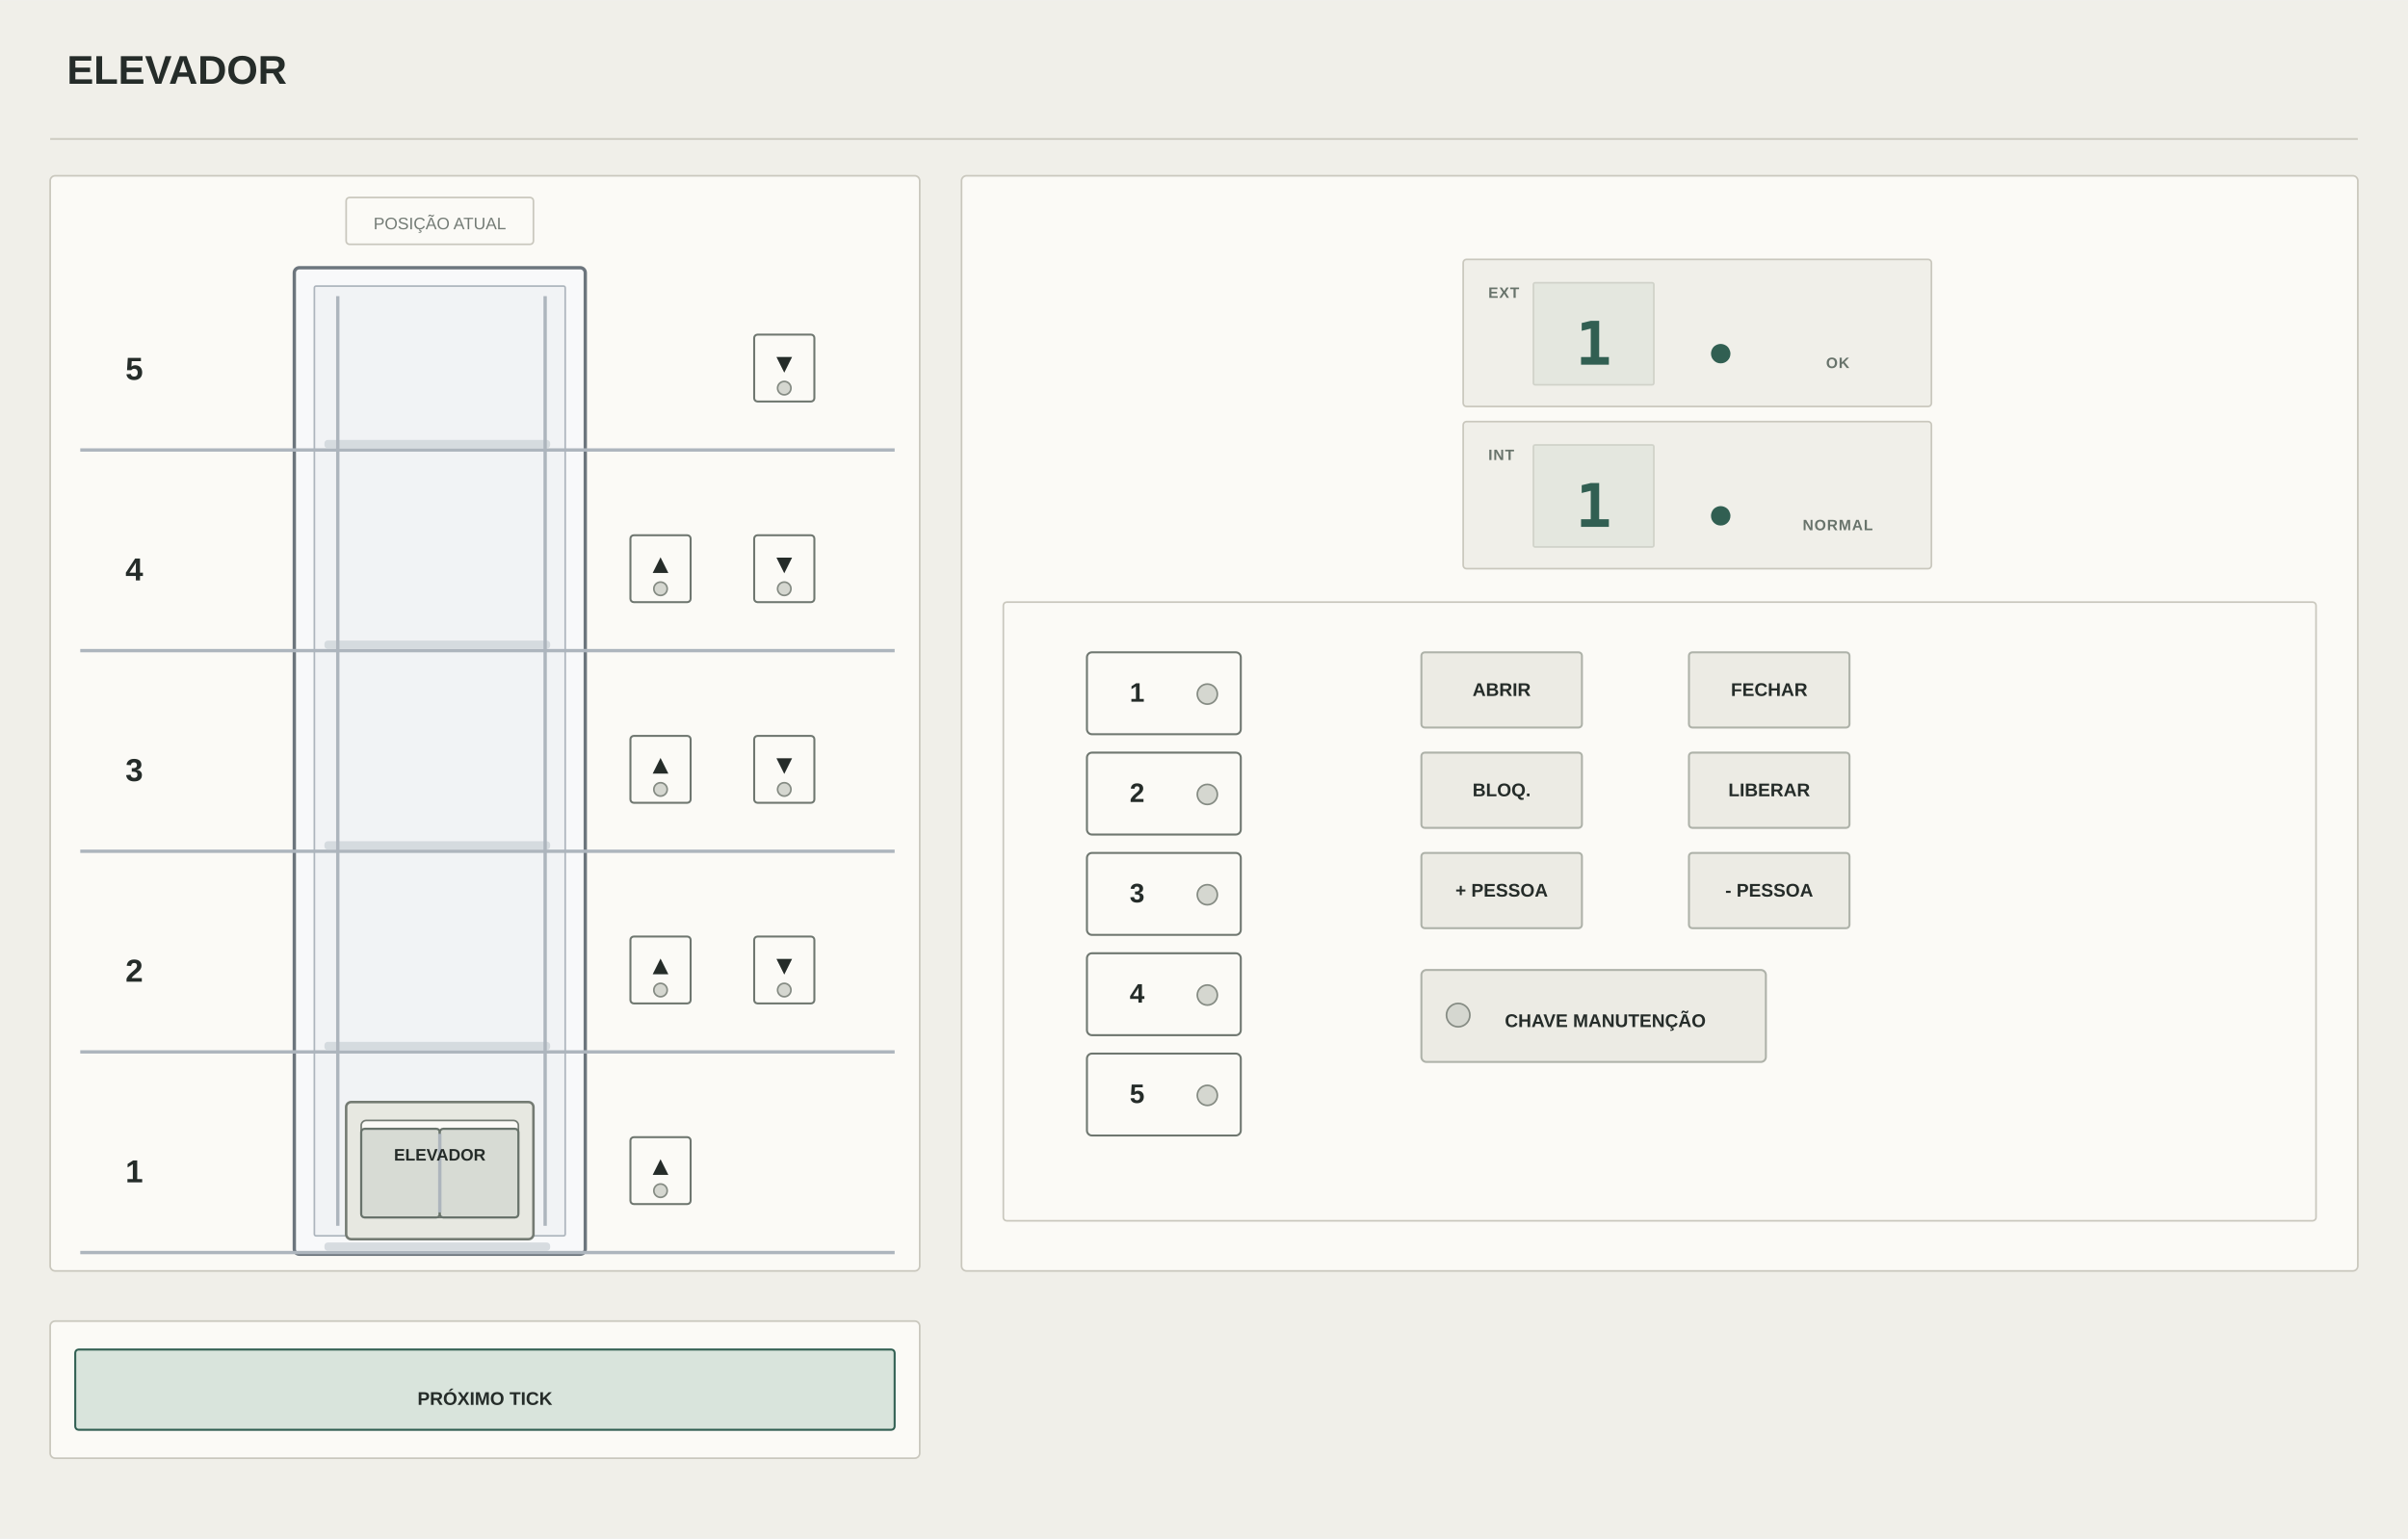
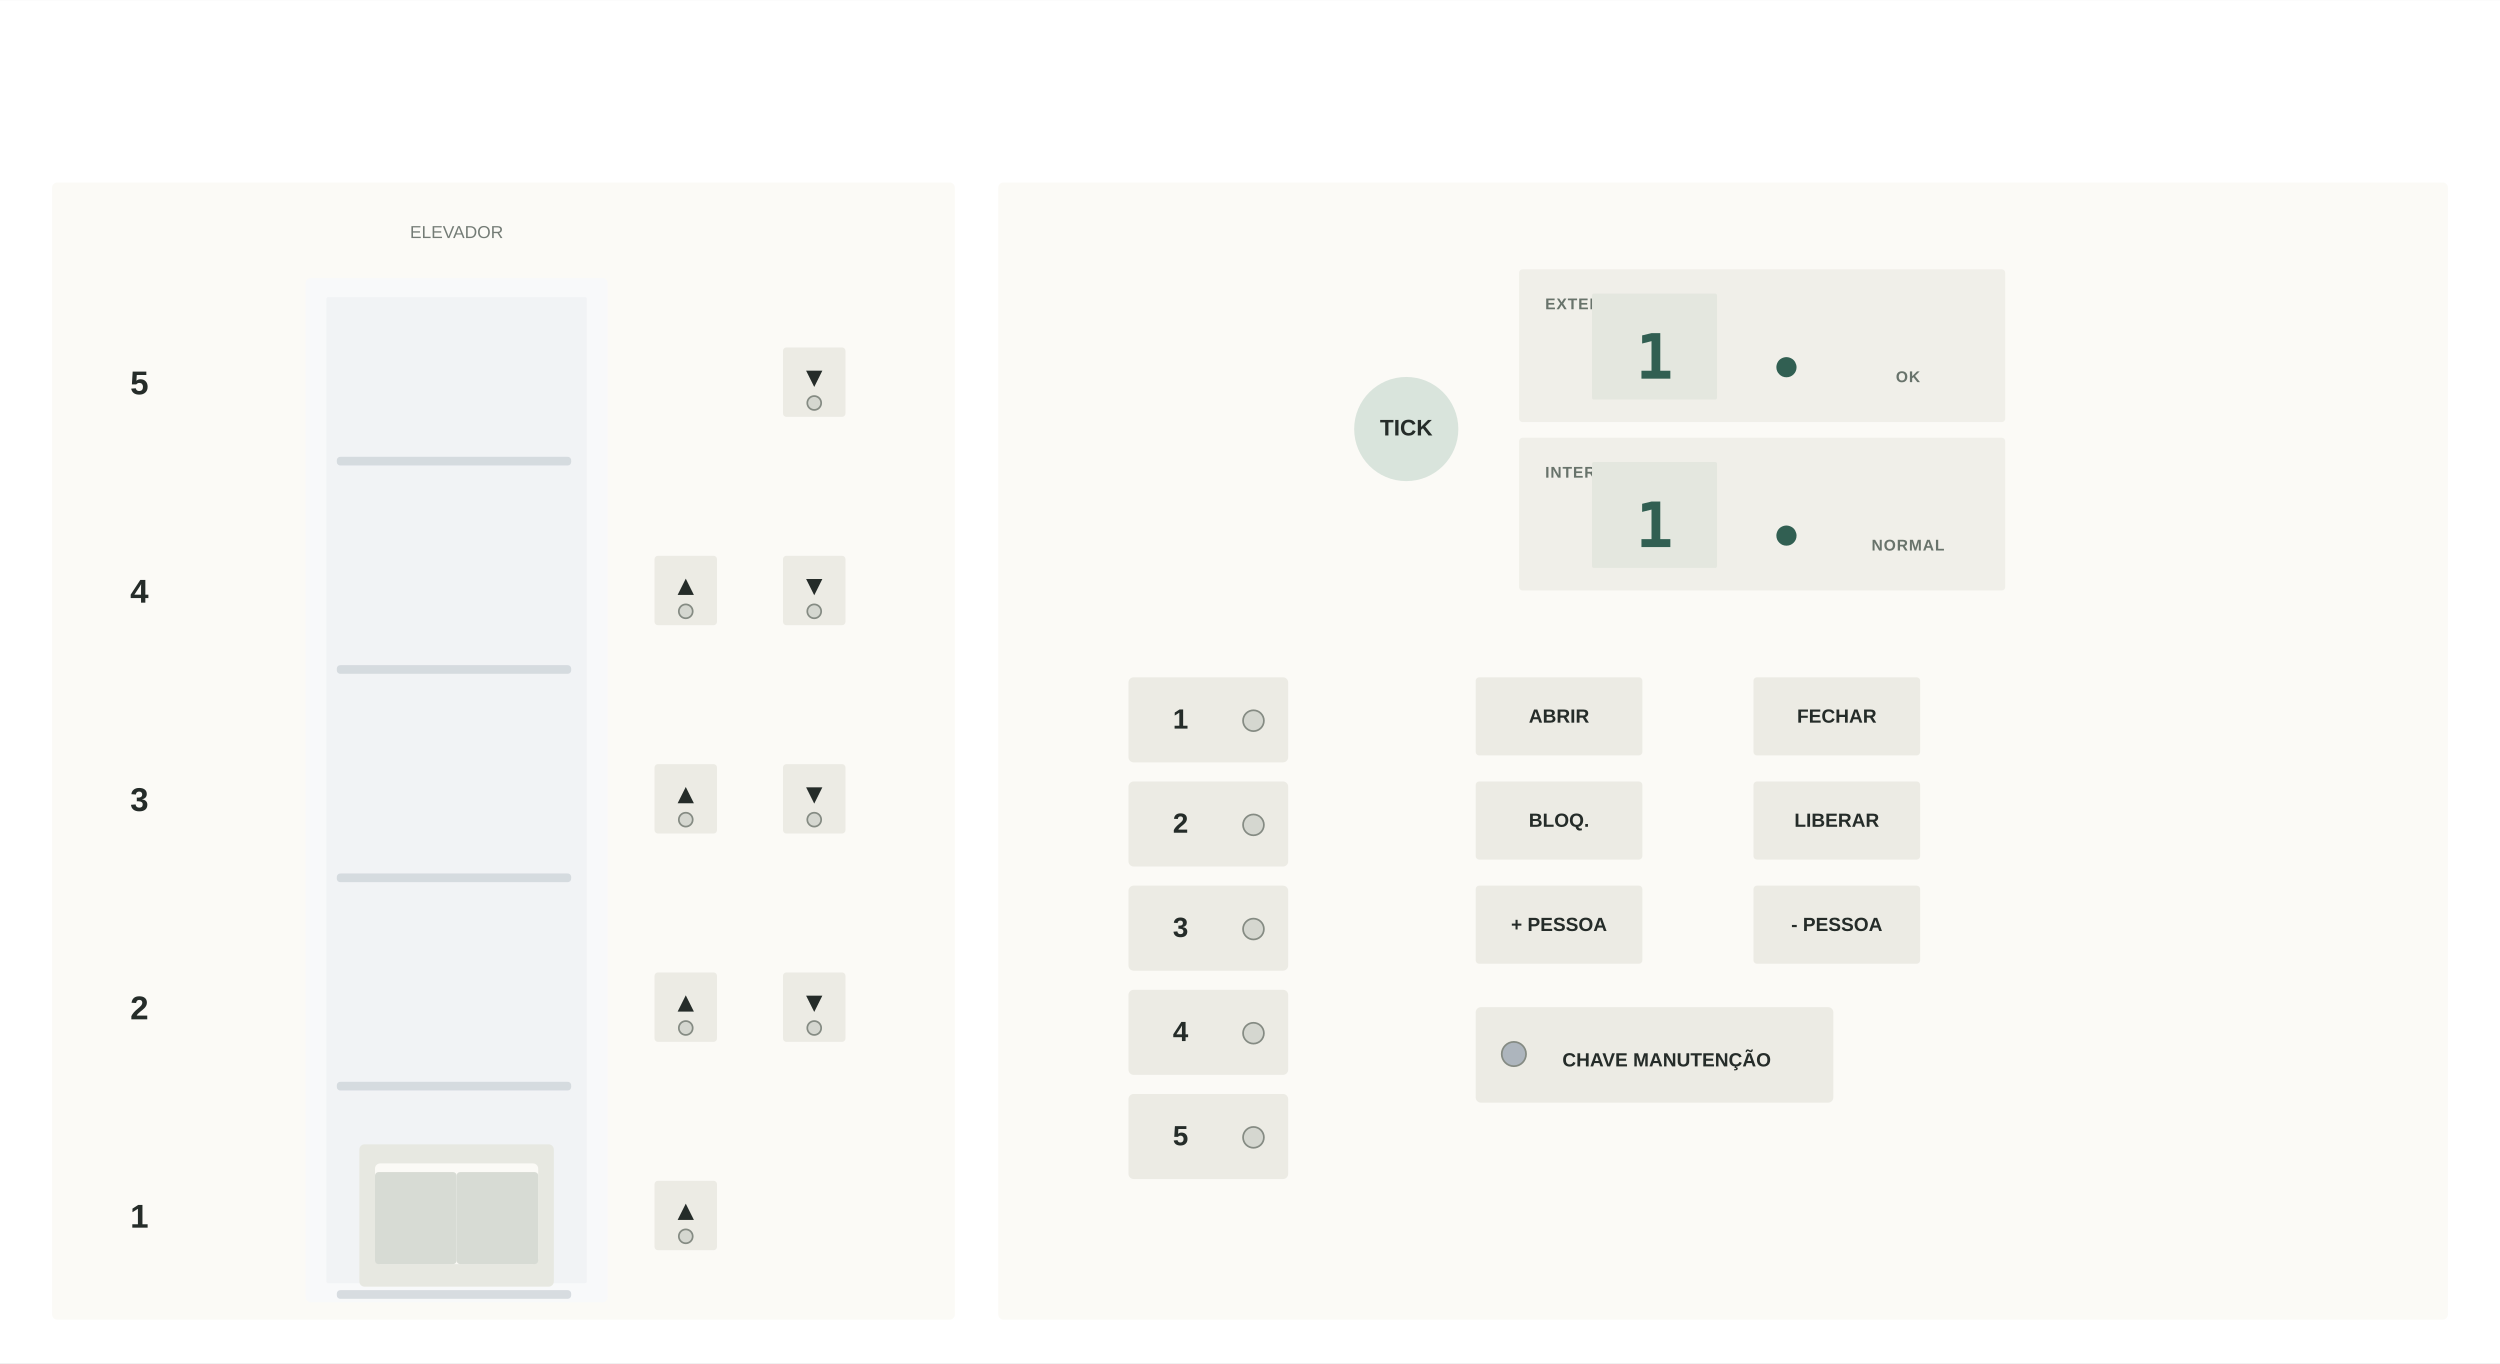
- <svg xmlns="http://www.w3.org/2000/svg" width="1280" height="818" viewBox="0 0 1440 920" version="1.1">
+ <svg xmlns="http://www.w3.org/2000/svg" width="1280" height="698" viewBox="0 0 1440 785" version="1.1">
  <defs>
    <style>
- text { font-family: Arial, Helvetica, sans-serif; fill:#252c29; }
- .title { fill:#252c29; font-size:24px; font-weight:700; letter-spacing:0; }
- .section { fill:#252c29; font-size:14px; font-weight:700; letter-spacing:.3px; }
- .small { fill:#737b75; font-size:10px; letter-spacing:0; }
- .label { fill:#303a34; font-size:12px; }
- .floor-number { fill:#252c29; font-size:19px; font-weight:700; }
- .button-label { fill:#252c29; font-size:16px; font-weight:700; text-anchor:middle; dominant-baseline:middle; pointer-events:none; }
- .control-label { fill:#252c29; font-size:11px; font-weight:700; text-anchor:middle; dominant-baseline:middle; pointer-events:none; }
- .screen-digit { fill:#315f52; font-size:36px; font-family:Consolas, monospace; font-weight:700; text-anchor:middle; }
- .screen-arrow { fill:#315f52; font-size:27px; font-weight:700; text-anchor:middle; }
- .screen-caption { fill:#68736b; font-size:9px; font-weight:700; letter-spacing:.5px; }
- .panel-box { fill:#fbfaf6; stroke:#c9c7bd; stroke-width:1; }
- .btn { fill:#fbfaf6; stroke:#6f7770; stroke-width:1.2; }
- .btn-hover { stroke:#315f52; stroke-width:2; }
+ text {font-family: Arial, Helvetica, sans-serif; fill:#252c29;}
+ .title {fill:#252c29; font-size:24px; font-weight:700; letter-spacing:0;}
+ .section {fill:#252c29; font-size:14px; font-weight:700; letter-spacing:.3px;}
+ .small {fill:#737b75; font-size:10px; letter-spacing:0;}
+ .label {fill:#303a34; font-size:12px;}
+ .floor-number {fill:#252c29; font-size:19px; font-weight:700;}
+ .button-label {fill:#252c29; font-size:16px; font-weight:700; text-anchor:middle; dominant-baseline:middle; pointer-events:none;}
+ .control-label {fill:#252c29; font-size:11px; font-weight:700; text-anchor:middle; dominant-baseline:middle; pointer-events:none;}
+ .screen-digit {fill:#315f52; font-size:36px; font-family:Consolas, monospace; font-weight:700; text-anchor:middle;}
+ .screen-arrow {fill:#315f52; font-size:27px; font-weight:700; text-anchor:middle;}
+ .screen-caption {fill:#68736b; font-size:9px; font-weight:700; letter-spacing:.5px;}
+ .panel-box {fill:#fbfaf6;}
+ .btn {fill:#ecebe4;}
+ .btn-hover {}
.led-off { fill:#d5d7d0; stroke:#858b83; stroke-width:1; }
.led-on { fill:#477c62; stroke:#315f52; stroke-width:1; }
.led-blink { fill:#d5a542; stroke:#9a762d; stroke-width:1; animation:ledBlink .75s steps(2,start) infinite; }
- .release-btn { fill:#f0e2df; stroke:#a44a40; stroke-width:1; }
- .release-text { fill:#8d3e36; font-size:9px; font-weight:700; text-anchor:middle; dominant-baseline:middle; pointer-events:none; }
- .tick-btn { fill:#d9e4dc; stroke:#315f52; stroke-width:1.2; }
- .service-btn { fill:#ecebe4; stroke:#aeb2a9; stroke-width:1.2; }
- .blink-outline { animation:outlineBlink 1s steps(2,start) infinite; }
- #maintenance_key_lamp { fill:#d5d7d0; stroke:#858b83; }
- #car_body { fill:#e7e8e1; stroke:#747b73; stroke-width:1.5; }
- #car_back { fill:#fbfaf6; stroke:#747b73; }
- #car_left_door, #car_right_door { fill:#d7dbd4; stroke:#68736b; }
- #car_state_tag rect { fill:#fbfaf6; stroke:#c9c7bd; }
- #int_mode_maintenance, #ext_mode_maintenance, #state_closing, #state_maintenance { fill:#a47a2c; }
- #int_mode_overweight, #ext_mode_broken, #load_warning { fill:#a44a40; }
- #state_opening, #door_open_label { fill:#477c62; }
- #state_work, #dir_up { fill:#315f52; }
- #dir_down { fill:#a47a2c; }
- #ext_arrow_up, #ext_arrow_down, #ext_arrow_stop, #int_arrow_up, #int_arrow_down, #int_arrow_stop { fill:#315f52; }
- #car_body, #car_back, #car_left_door, #car_right_door { transition: y .38s ease, x .32s ease, width .32s ease; }
- @keyframes ledBlink { 0% { opacity:1; } 50% { opacity:.12; } 100% { opacity:1; } }
+ .release-btn {fill:#f0e2df;}
+ .release-text {fill:#8d3e36; font-size:9px; font-weight:700; text-anchor:middle; dominant-baseline:middle; pointer-events:none;}
+ .tick-btn {fill:#d9e4dc;}
+ .tick-label { fill:#252c29; font-size:13px; font-weight:700; text-anchor:middle; dominant-baseline:middle; pointer-events:none; }
+ .service-btn {fill:#ecebe4;}
+ .blink-outline {animation:outlineBlink 1s steps(2,start) infinite;}
+ #maintenance_key_lamp { stroke:#858b83; }
+ #car_body {fill:#e7e8e1;}
+ #car_back {fill:#fbfaf6;}
+ #car_left_door, #car_right_door {fill:#d7dbd4;}
+ #car_state_tag rect {fill:#fbfaf6;}
+ #int_mode_maintenance, #ext_mode_maintenance, #state_closing, #state_maintenance {fill:#a47a2c;}
+ #int_mode_overweight, #ext_mode_broken, #load_warning {fill:#a44a40;}
+ #state_opening, #door_open_label {fill:#477c62;}
+ #state_work, #dir_up {fill:#315f52;}
+ #dir_down {fill:#a47a2c;}
+ #ext_arrow_up, #ext_arrow_down, #ext_arrow_stop, #int_arrow_up, #int_arrow_down, #int_arrow_stop {fill:#315f52;}
+ #car_body, #car_back, #car_left_door, #car_right_door {transition: y .38s ease, x .32s ease, width .32s ease;}
+ @keyframes ledBlink {0% { opacity:1;} 50% { opacity:.12; } 100% { opacity:1; } }
@keyframes outlineBlink { 0% { opacity:1; } 50% { opacity:.35; } 100% { opacity:1; } }
</style>
  </defs>
-   <rect x="0" y="0" width="1440" height="920" fill="#f0efe9" />
-   <path d="M30 83 H1410" stroke="#c9c7bd" stroke-width="1" />
-   <text x="40" y="50" class="title">ELEVADOR</text>
+   <rect x="0" y="0" width="1440" height="785" fill="#ffffff" />
  <rect x="30" y="105" width="520" height="655" rx="3" class="panel-box" />
-   <rect x="176" y="160" width="174" height="590" rx="3" fill="#f8f9fa" stroke="#6c757d" stroke-width="2" />
-   <rect x="188" y="171" width="150" height="568" rx="1" fill="#f1f3f5" stroke="#adb5bd" stroke-width="1" />
-   <line x1="48" y1="269" x2="535" y2="269" stroke="#adb5bd" stroke-width="2" />
+   <rect x="176" y="160" width="174" height="590" rx="3" fill="#f8f9fa" stroke-width="2" />
+   <rect x="188" y="171" width="150" height="568" rx="1" fill="#f1f3f5" stroke-width="1" />
+   <line x1="48" y1="269" x2="535" y2="269" stroke-width="2" />
  <text x="75" y="227" class="floor-number">5</text>
  <rect x="194" y="263" width="135" height="5" rx="2" fill="#ced4da" opacity=".8" />
-   <line x1="48" y1="389" x2="535" y2="389" stroke="#adb5bd" stroke-width="2" />
+   <line x1="48" y1="389" x2="535" y2="389" stroke-width="2" />
  <text x="75" y="347" class="floor-number">4</text>
  <rect x="194" y="383" width="135" height="5" rx="2" fill="#ced4da" opacity=".8" />
-   <line x1="48" y1="509" x2="535" y2="509" stroke="#adb5bd" stroke-width="2" />
+   <line x1="48" y1="509" x2="535" y2="509" stroke-width="2" />
  <text x="75" y="467" class="floor-number">3</text>
  <rect x="194" y="503" width="135" height="5" rx="2" fill="#ced4da" opacity=".8" />
-   <line x1="48" y1="629" x2="535" y2="629" stroke="#adb5bd" stroke-width="2" />
+   <line x1="48" y1="629" x2="535" y2="629" stroke-width="2" />
  <text x="75" y="587" class="floor-number">2</text>
  <rect x="194" y="623" width="135" height="5" rx="2" fill="#ced4da" opacity=".8" />
-   <line x1="48" y1="749" x2="535" y2="749" stroke="#adb5bd" stroke-width="2" />
+   <line x1="48" y1="749" x2="535" y2="749" stroke-width="2" />
  <text x="75" y="707" class="floor-number">1</text>
  <rect x="194" y="743" width="135" height="5" rx="2" fill="#ced4da" opacity=".8" />
-   <line x1="202" y1="177" x2="202" y2="733" stroke="#adb5bd" stroke-width="2" />
-   <line x1="326" y1="177" x2="326" y2="733" stroke="#adb5bd" stroke-width="2" />
+   <line x1="202" y1="177" x2="202" y2="733" stroke-width="2" />
+   <line x1="326" y1="177" x2="326" y2="733" stroke-width="2" />
  <g id="elevator_car">
-     <rect id="car_body" x="207" y="659" width="112" height="82" rx="3" fill="#adb5bd" stroke="#cbd5e1" stroke-width="2.2" />
-     <rect id="car_back" x="216" y="670" width="94" height="58" rx="3" fill="#f8f9fa" stroke="#6c757d" stroke-width="1" />
-     <rect id="car_left_door" x="216" y="675" width="47" height="53" rx="2" fill="#d8dde2" stroke="#343a40" stroke-width="1.3" />
-     <rect id="car_right_door" x="263" y="675" width="47" height="53" rx="2" fill="#d8dde2" stroke="#343a40" stroke-width="1.3" />
-     <line x1="263" y1="678" x2="263" y2="725" stroke="#adb5bd" stroke-width="2" />
-     <text x="263" y="694" fill="#e9ecef" font-size="10" font-weight="700" text-anchor="middle">ELEVADOR</text>
+     <rect id="car_body" x="207" y="659" width="112" height="82" rx="3" fill="#adb5bd" stroke-width="2.2" />
+     <rect id="car_back" x="216" y="670" width="94" height="58" rx="3" fill="#f8f9fa" stroke-width="1" />
+     <rect id="car_left_door" x="216" y="675" width="47" height="53" rx="2" fill="#d8dde2" stroke-width="1.3" />
+     <rect id="car_right_door" x="263" y="675" width="47" height="53" rx="2" fill="#d8dde2" stroke-width="1.3" />
+     <line x1="263" y1="678" x2="263" y2="725" stroke-width="2" />
    <text id="car_arrow_up" x="263" y="722" class="screen-arrow" visibility="hidden">▲</text>
    <text id="car_arrow_down" x="263" y="722" class="screen-arrow" visibility="hidden">▼</text>
  </g>
  <g id="car_state_tag">
-     <rect x="207" y="118" width="112" height="28" rx="2" fill="#0f172a" stroke="#6c757d" />
-     <text x="263" y="137" class="small" text-anchor="middle">POSIÇÃO ATUAL</text>
+     <rect x="207" y="118" width="112" height="28" rx="2" fill="#0f172a" />
+     <text x="263" y="137" class="small" text-anchor="middle">ELEVADOR</text>
  </g>
  <g id="hall_up_1">
    <rect id="hall_up_rect_1" x="377" y="680" width="36" height="40" rx="2" class="btn" fill="#e9ecef" stroke-width="1.5" />
    <rect x="377" y="680" width="36" height="40" rx="2" id="hall_up_1_disabled_overlay" fill="#4b514c" opacity="0.32" stroke="none" pointer-events="none" visibility="hidden" />
    <text x="395" y="698" class="button-label" font-size="17">▲</text>
    <circle cx="395" cy="712" r="4" class="led-off" />
    <circle id="hall_up_led_1" cx="395" cy="712" r="4" class="led-on" visibility="hidden" />
    <circle id="hall_up_blink_1" cx="395" cy="712" r="4" class="led-blink" visibility="hidden" />
  </g>
  <g id="hall_up_release_1" visibility="hidden">
    <rect x="415" y="693" width="14" height="16" rx="3" class="release-btn" />
    <rect x="415" y="693" width="14" height="16" rx="3" id="hall_up_release_1_disabled_overlay" fill="#4b514c" opacity="0.32" stroke="none" pointer-events="none" visibility="hidden" />
    <text x="422" y="701" class="release-text">R</text>
  </g>
  <g id="hall_up_2">
    <rect id="hall_up_rect_2" x="377" y="560" width="36" height="40" rx="2" class="btn" fill="#e9ecef" stroke-width="1.5" />
    <rect x="377" y="560" width="36" height="40" rx="2" id="hall_up_2_disabled_overlay" fill="#4b514c" opacity="0.32" stroke="none" pointer-events="none" visibility="hidden" />
    <text x="395" y="578" class="button-label" font-size="17">▲</text>
    <circle cx="395" cy="592" r="4" class="led-off" />
    <circle id="hall_up_led_2" cx="395" cy="592" r="4" class="led-on" visibility="hidden" />
    <circle id="hall_up_blink_2" cx="395" cy="592" r="4" class="led-blink" visibility="hidden" />
  </g>
  <g id="hall_up_release_2" visibility="hidden">
    <rect x="415" y="573" width="14" height="16" rx="3" class="release-btn" />
    <rect x="415" y="573" width="14" height="16" rx="3" id="hall_up_release_2_disabled_overlay" fill="#4b514c" opacity="0.32" stroke="none" pointer-events="none" visibility="hidden" />
    <text x="422" y="581" class="release-text">R</text>
  </g>
  <g id="hall_up_3">
    <rect id="hall_up_rect_3" x="377" y="440" width="36" height="40" rx="2" class="btn" fill="#e9ecef" stroke-width="1.5" />
    <rect x="377" y="440" width="36" height="40" rx="2" id="hall_up_3_disabled_overlay" fill="#4b514c" opacity="0.32" stroke="none" pointer-events="none" visibility="hidden" />
    <text x="395" y="458" class="button-label" font-size="17">▲</text>
    <circle cx="395" cy="472" r="4" class="led-off" />
    <circle id="hall_up_led_3" cx="395" cy="472" r="4" class="led-on" visibility="hidden" />
    <circle id="hall_up_blink_3" cx="395" cy="472" r="4" class="led-blink" visibility="hidden" />
  </g>
  <g id="hall_up_release_3" visibility="hidden">
    <rect x="415" y="453" width="14" height="16" rx="3" class="release-btn" />
    <rect x="415" y="453" width="14" height="16" rx="3" id="hall_up_release_3_disabled_overlay" fill="#4b514c" opacity="0.32" stroke="none" pointer-events="none" visibility="hidden" />
    <text x="422" y="461" class="release-text">R</text>
  </g>
  <g id="hall_up_4">
    <rect id="hall_up_rect_4" x="377" y="320" width="36" height="40" rx="2" class="btn" fill="#e9ecef" stroke-width="1.5" />
    <rect x="377" y="320" width="36" height="40" rx="2" id="hall_up_4_disabled_overlay" fill="#4b514c" opacity="0.32" stroke="none" pointer-events="none" visibility="hidden" />
    <text x="395" y="338" class="button-label" font-size="17">▲</text>
    <circle cx="395" cy="352" r="4" class="led-off" />
    <circle id="hall_up_led_4" cx="395" cy="352" r="4" class="led-on" visibility="hidden" />
    <circle id="hall_up_blink_4" cx="395" cy="352" r="4" class="led-blink" visibility="hidden" />
  </g>
  <g id="hall_up_release_4" visibility="hidden">
    <rect x="415" y="333" width="14" height="16" rx="3" class="release-btn" />
    <rect x="415" y="333" width="14" height="16" rx="3" id="hall_up_release_4_disabled_overlay" fill="#4b514c" opacity="0.32" stroke="none" pointer-events="none" visibility="hidden" />
    <text x="422" y="341" class="release-text">R</text>
  </g>
  <g id="hall_down_2">
    <rect id="hall_down_rect_2" x="451" y="560" width="36" height="40" rx="2" class="btn" fill="#e9ecef" stroke-width="1.5" />
    <rect x="451" y="560" width="36" height="40" rx="2" id="hall_down_2_disabled_overlay" fill="#4b514c" opacity="0.32" stroke="none" pointer-events="none" visibility="hidden" />
    <text x="469" y="578" class="button-label" font-size="17">▼</text>
    <circle cx="469" cy="592" r="4" class="led-off" />
    <circle id="hall_down_led_2" cx="469" cy="592" r="4" class="led-on" visibility="hidden" />
    <circle id="hall_down_blink_2" cx="469" cy="592" r="4" class="led-blink" visibility="hidden" />
  </g>
  <g id="hall_down_release_2" visibility="hidden">
    <rect x="489" y="573" width="14" height="16" rx="3" class="release-btn" />
    <rect x="489" y="573" width="14" height="16" rx="3" id="hall_down_release_2_disabled_overlay" fill="#4b514c" opacity="0.32" stroke="none" pointer-events="none" visibility="hidden" />
    <text x="496" y="581" class="release-text">R</text>
  </g>
  <g id="hall_down_3">
    <rect id="hall_down_rect_3" x="451" y="440" width="36" height="40" rx="2" class="btn" fill="#e9ecef" stroke-width="1.5" />
    <rect x="451" y="440" width="36" height="40" rx="2" id="hall_down_3_disabled_overlay" fill="#4b514c" opacity="0.32" stroke="none" pointer-events="none" visibility="hidden" />
    <text x="469" y="458" class="button-label" font-size="17">▼</text>
    <circle cx="469" cy="472" r="4" class="led-off" />
    <circle id="hall_down_led_3" cx="469" cy="472" r="4" class="led-on" visibility="hidden" />
    <circle id="hall_down_blink_3" cx="469" cy="472" r="4" class="led-blink" visibility="hidden" />
  </g>
  <g id="hall_down_release_3" visibility="hidden">
    <rect x="489" y="453" width="14" height="16" rx="3" class="release-btn" />
    <rect x="489" y="453" width="14" height="16" rx="3" id="hall_down_release_3_disabled_overlay" fill="#4b514c" opacity="0.32" stroke="none" pointer-events="none" visibility="hidden" />
    <text x="496" y="461" class="release-text">R</text>
  </g>
  <g id="hall_down_4">
    <rect id="hall_down_rect_4" x="451" y="320" width="36" height="40" rx="2" class="btn" fill="#e9ecef" stroke-width="1.5" />
    <rect x="451" y="320" width="36" height="40" rx="2" id="hall_down_4_disabled_overlay" fill="#4b514c" opacity="0.32" stroke="none" pointer-events="none" visibility="hidden" />
    <text x="469" y="338" class="button-label" font-size="17">▼</text>
    <circle cx="469" cy="352" r="4" class="led-off" />
    <circle id="hall_down_led_4" cx="469" cy="352" r="4" class="led-on" visibility="hidden" />
    <circle id="hall_down_blink_4" cx="469" cy="352" r="4" class="led-blink" visibility="hidden" />
  </g>
  <g id="hall_down_release_4" visibility="hidden">
    <rect x="489" y="333" width="14" height="16" rx="3" class="release-btn" />
    <rect x="489" y="333" width="14" height="16" rx="3" id="hall_down_release_4_disabled_overlay" fill="#4b514c" opacity="0.32" stroke="none" pointer-events="none" visibility="hidden" />
    <text x="496" y="341" class="release-text">R</text>
  </g>
  <g id="hall_down_5">
    <rect id="hall_down_rect_5" x="451" y="200" width="36" height="40" rx="2" class="btn" fill="#e9ecef" stroke-width="1.5" />
    <rect x="451" y="200" width="36" height="40" rx="2" id="hall_down_5_disabled_overlay" fill="#4b514c" opacity="0.32" stroke="none" pointer-events="none" visibility="hidden" />
    <text x="469" y="218" class="button-label" font-size="17">▼</text>
    <circle cx="469" cy="232" r="4" class="led-off" />
    <circle id="hall_down_led_5" cx="469" cy="232" r="4" class="led-on" visibility="hidden" />
    <circle id="hall_down_blink_5" cx="469" cy="232" r="4" class="led-blink" visibility="hidden" />
  </g>
  <g id="hall_down_release_5" visibility="hidden">
    <rect x="489" y="213" width="14" height="16" rx="3" class="release-btn" />
    <rect x="489" y="213" width="14" height="16" rx="3" id="hall_down_release_5_disabled_overlay" fill="#4b514c" opacity="0.32" stroke="none" pointer-events="none" visibility="hidden" />
    <text x="496" y="221" class="release-text">R</text>
  </g>
  <rect x="575" y="105" width="835" height="655" rx="3" class="panel-box" />
-   <rect x="600" y="155" width="280" height="88" rx="2" fill="#f0efe9" stroke="#c9c7bd" stroke-width="1" transform="translate(275 0)" />
-   <text x="615" y="178" class="screen-caption" transform="translate(275 0)">EXT</text>
-   <rect x="642" y="169" width="72" height="61" rx="1" fill="#e4e7df" stroke="#d0d2c9" stroke-width="1" transform="translate(275 0)" />
+   <rect x="600" y="155" width="280" height="88" rx="2" fill="#f0efe9" stroke-width="1" transform="translate(275 0)" />
+   <text x="615" y="178" class="screen-caption" transform="translate(275 0)">EXTERIOR</text>
+   <rect x="642" y="169" width="72" height="61" rx="1" fill="#e4e7df" stroke-width="1" transform="translate(275 0)" />
  <text id="ext_digit_1" x="678" y="218" class="screen-digit" visibility="visible" transform="translate(275 0)">1</text>
  <text id="ext_digit_2" x="678" y="218" class="screen-digit" visibility="hidden" transform="translate(275 0)">2</text>
  <text id="ext_digit_3" x="678" y="218" class="screen-digit" visibility="hidden" transform="translate(275 0)">3</text>
  <text id="ext_digit_4" x="678" y="218" class="screen-digit" visibility="hidden" transform="translate(275 0)">4</text>
  <text id="ext_digit_5" x="678" y="218" class="screen-digit" visibility="hidden" transform="translate(275 0)">5</text>
  <text id="ext_arrow_up" x="754" y="219" class="screen-arrow" visibility="hidden" transform="translate(275 0)">▲</text>
  <text id="ext_arrow_down" x="754" y="219" class="screen-arrow" visibility="hidden" transform="translate(275 0)">▼</text>
  <text id="ext_arrow_stop" x="754" y="219" class="screen-arrow" visibility="visible" transform="translate(275 0)">●</text>
  <text id="ext_mode_normal" x="824" y="220" class="screen-caption" text-anchor="middle" visibility="visible" transform="translate(275 0)">OK</text>
  <text id="ext_mode_maintenance" x="824" y="220" class="screen-caption" text-anchor="middle" fill="#fbbf24" visibility="hidden" transform="translate(275 0)">MANUT.</text>
  <text id="ext_mode_broken" x="824" y="220" class="screen-caption" text-anchor="middle" fill="#f87171" visibility="hidden" transform="translate(275 0)">FALHA</text>
  <g id="ext_broken_icon" visibility="hidden" transform="translate(275 0)">
    <path d="M850 169 L862 191 H838 Z" fill="#a44a40" />
    <text x="850" y="187" fill="#fbfaf6" font-size="13" font-weight="700" text-anchor="middle">!</text>
  </g>
  <g id="ext_maintenance_icon" visibility="hidden" transform="translate(275 0)">
    <circle cx="850" cy="180" r="11" fill="#d5a542" />
    <text x="850" y="184" fill="#252c29" font-size="10" font-weight="700" text-anchor="middle">M</text>
  </g>
-   <rect x="600" y="252" width="280" height="88" rx="2" fill="#f0efe9" stroke="#c9c7bd" stroke-width="1" transform="translate(275 0)" />
-   <text x="615" y="275" class="screen-caption" transform="translate(275 0)">INT</text>
-   <rect x="642" y="266" width="72" height="61" rx="1" fill="#e4e7df" stroke="#d0d2c9" stroke-width="1" transform="translate(275 0)" />
+   <rect x="600" y="252" width="280" height="88" rx="2" fill="#f0efe9" stroke-width="1" transform="translate(275 0)" />
+   <text x="615" y="275" class="screen-caption" transform="translate(275 0)">INTERIOR</text>
+   <rect x="642" y="266" width="72" height="61" rx="1" fill="#e4e7df" stroke-width="1" transform="translate(275 0)" />
  <text id="int_digit_1" x="678" y="315" class="screen-digit" visibility="visible" transform="translate(275 0)">1</text>
  <text id="int_digit_2" x="678" y="315" class="screen-digit" visibility="hidden" transform="translate(275 0)">2</text>
  <text id="int_digit_3" x="678" y="315" class="screen-digit" visibility="hidden" transform="translate(275 0)">3</text>
  <text id="int_digit_4" x="678" y="315" class="screen-digit" visibility="hidden" transform="translate(275 0)">4</text>
  <text id="int_digit_5" x="678" y="315" class="screen-digit" visibility="hidden" transform="translate(275 0)">5</text>
  <text id="int_arrow_up" x="754" y="316" class="screen-arrow" visibility="hidden" transform="translate(275 0)">▲</text>
  <text id="int_arrow_down" x="754" y="316" class="screen-arrow" visibility="hidden" transform="translate(275 0)">▼</text>
  <text id="int_arrow_stop" x="754" y="316" class="screen-arrow" visibility="visible" transform="translate(275 0)">●</text>
  <text id="int_mode_normal" x="824" y="317" class="screen-caption" text-anchor="middle" visibility="visible" transform="translate(275 0)">NORMAL</text>
  <text id="int_mode_maintenance" x="824" y="317" class="screen-caption" text-anchor="middle" fill="#fbbf24" visibility="hidden" transform="translate(275 0)">MANUT.</text>
  <text id="int_mode_overweight" x="824" y="317" class="screen-caption" text-anchor="middle" fill="#f87171" visibility="hidden" transform="translate(275 0)">SOBREP.</text>
  <g id="int_weight_icon" visibility="hidden" transform="translate(275 0)">
-     <line x1="850" y1="270" x2="850" y2="291" stroke="#a44a40" stroke-width="2" />
-     <line x1="839" y1="275" x2="861" y2="275" stroke="#a44a40" stroke-width="2" />
+     <line x1="850" y1="270" x2="850" y2="291" stroke-width="2" />
+     <line x1="839" y1="275" x2="861" y2="275" stroke-width="2" />
    <path d="M840 275 L835 285 H845 Z M860 275 L855 285 H865 Z" fill="#a44a40" />
    <circle cx="850" cy="270" r="3" fill="#a44a40" />
  </g>
  <g id="int_maintenance_icon" visibility="hidden" transform="translate(275 0)">
    <circle cx="850" cy="287" r="10" fill="#d5a542" />
    <text x="850" y="291" fill="#252c29" font-size="10" font-weight="700" text-anchor="middle">M</text>
  </g>
-   <rect x="600" y="360" width="785" height="370" rx="2" fill="#fbfaf6" stroke="#c9c7bd" stroke-width="1" />
+   <rect x="600" y="360" width="785" height="370" rx="2" fill="#fbfaf6" stroke-width="1" />
  <g id="int_button_1" transform="translate(-330 180)">
    <rect id="int_button_rect_1" x="980" y="210.0" width="92" height="49" rx="3" class="btn" fill="#e9ecef" stroke-width="1.5" />
    <rect x="980" y="210.0" width="92" height="49" rx="3" id="int_button_1_disabled_overlay" fill="#4b514c" opacity="0.32" stroke="none" pointer-events="none" visibility="hidden" />
    <text x="1010" y="235.0" class="button-label">1</text>
    <circle cx="1052" cy="235.0" r="6" class="led-off" />
    <circle id="int_led_1" cx="1052" cy="235.0" r="6" class="led-on" visibility="hidden" />
    <circle id="int_blink_1" cx="1052" cy="235.0" r="6" class="led-blink" visibility="hidden" />
  </g>
  <g id="int_release_1" visibility="hidden" transform="translate(-330 180)">
    <rect x="1078" y="225.0" width="18" height="20" rx="4" class="release-btn" />
    <rect x="1078" y="225.0" width="18" height="20" rx="4" id="int_release_1_disabled_overlay" fill="#4b514c" opacity="0.32" stroke="none" pointer-events="none" visibility="hidden" />
    <text x="1087" y="235.0" class="release-text">R</text>
  </g>
  <g id="int_button_2" transform="translate(-330 178)">
    <rect id="int_button_rect_2" x="980" y="272.0" width="92" height="49" rx="3" class="btn" fill="#e9ecef" stroke-width="1.5" />
    <rect x="980" y="272.0" width="92" height="49" rx="3" id="int_button_2_disabled_overlay" fill="#4b514c" opacity="0.32" stroke="none" pointer-events="none" visibility="hidden" />
    <text x="1010" y="297.0" class="button-label">2</text>
    <circle cx="1052" cy="297.0" r="6" class="led-off" />
    <circle id="int_led_2" cx="1052" cy="297.0" r="6" class="led-on" visibility="hidden" />
    <circle id="int_blink_2" cx="1052" cy="297.0" r="6" class="led-blink" visibility="hidden" />
  </g>
  <g id="int_release_2" visibility="hidden" transform="translate(-330 178)">
    <rect x="1078" y="287.0" width="18" height="20" rx="4" class="release-btn" />
    <rect x="1078" y="287.0" width="18" height="20" rx="4" id="int_release_2_disabled_overlay" fill="#4b514c" opacity="0.32" stroke="none" pointer-events="none" visibility="hidden" />
    <text x="1087" y="297.0" class="release-text">R</text>
  </g>
  <g id="int_button_3" transform="translate(-330 176)">
    <rect id="int_button_rect_3" x="980" y="334.0" width="92" height="49" rx="3" class="btn" fill="#e9ecef" stroke-width="1.5" />
    <rect x="980" y="334.0" width="92" height="49" rx="3" id="int_button_3_disabled_overlay" fill="#4b514c" opacity="0.32" stroke="none" pointer-events="none" visibility="hidden" />
    <text x="1010" y="359.0" class="button-label">3</text>
    <circle cx="1052" cy="359.0" r="6" class="led-off" />
    <circle id="int_led_3" cx="1052" cy="359.0" r="6" class="led-on" visibility="hidden" />
    <circle id="int_blink_3" cx="1052" cy="359.0" r="6" class="led-blink" visibility="hidden" />
  </g>
  <g id="int_release_3" visibility="hidden" transform="translate(-330 176)">
    <rect x="1078" y="349.0" width="18" height="20" rx="4" class="release-btn" />
    <rect x="1078" y="349.0" width="18" height="20" rx="4" id="int_release_3_disabled_overlay" fill="#4b514c" opacity="0.32" stroke="none" pointer-events="none" visibility="hidden" />
    <text x="1087" y="359.0" class="release-text">R</text>
  </g>
  <g id="int_button_4" transform="translate(-330 174)">
    <rect id="int_button_rect_4" x="980" y="396.0" width="92" height="49" rx="3" class="btn" fill="#e9ecef" stroke-width="1.5" />
    <rect x="980" y="396.0" width="92" height="49" rx="3" id="int_button_4_disabled_overlay" fill="#4b514c" opacity="0.32" stroke="none" pointer-events="none" visibility="hidden" />
    <text x="1010" y="421.0" class="button-label">4</text>
    <circle cx="1052" cy="421.0" r="6" class="led-off" />
    <circle id="int_led_4" cx="1052" cy="421.0" r="6" class="led-on" visibility="hidden" />
    <circle id="int_blink_4" cx="1052" cy="421.0" r="6" class="led-blink" visibility="hidden" />
  </g>
  <g id="int_release_4" visibility="hidden" transform="translate(-330 174)">
    <rect x="1078" y="411.0" width="18" height="20" rx="4" class="release-btn" />
    <rect x="1078" y="411.0" width="18" height="20" rx="4" id="int_release_4_disabled_overlay" fill="#4b514c" opacity="0.32" stroke="none" pointer-events="none" visibility="hidden" />
    <text x="1087" y="421.0" class="release-text">R</text>
  </g>
  <g id="int_button_5" transform="translate(-330 172)">
    <rect id="int_button_rect_5" x="980" y="458.0" width="92" height="49" rx="3" class="btn" fill="#e9ecef" stroke-width="1.5" />
    <rect x="980" y="458.0" width="92" height="49" rx="3" id="int_button_5_disabled_overlay" fill="#4b514c" opacity="0.32" stroke="none" pointer-events="none" visibility="hidden" />
    <text x="1010" y="483.0" class="button-label">5</text>
    <circle cx="1052" cy="483.0" r="6" class="led-off" />
    <circle id="int_led_5" cx="1052" cy="483.0" r="6" class="led-on" visibility="hidden" />
    <circle id="int_blink_5" cx="1052" cy="483.0" r="6" class="led-blink" visibility="hidden" />
  </g>
  <g id="int_release_5" visibility="hidden" transform="translate(-330 172)">
    <rect x="1078" y="473.0" width="18" height="20" rx="4" class="release-btn" />
    <rect x="1078" y="473.0" width="18" height="20" rx="4" id="int_release_5_disabled_overlay" fill="#4b514c" opacity="0.32" stroke="none" pointer-events="none" visibility="hidden" />
    <text x="1087" y="483.0" class="release-text">R</text>
  </g>
  <g id="service_open" transform="translate(-320 180)">
    <rect id="service_open_rect" x="1170" y="210.0" width="96" height="45" rx="2" class="service-btn" fill="#e9ecef" stroke-width="1.3" />
    <rect x="1170" y="210.0" width="96" height="45" rx="2" id="service_open_disabled_overlay" fill="#4b514c" opacity="0.32" stroke="none" pointer-events="none" visibility="hidden" />
    <text x="1218" y="233.0" class="control-label">ABRIR</text>
  </g>
  <g id="service_close" transform="translate(-270 180)">
    <rect id="service_close_rect" x="1280" y="210.0" width="96" height="45" rx="2" class="service-btn" fill="#e9ecef" stroke-width="1.3" />
    <rect x="1280" y="210.0" width="96" height="45" rx="2" id="service_close_disabled_overlay" fill="#4b514c" opacity="0.32" stroke="none" pointer-events="none" visibility="hidden" />
    <rect x="1280" y="210.0" width="96" height="45" rx="2" id="service_close_guard_overlay" fill="#9b5148" opacity="0.30" stroke="none" pointer-events="none" visibility="hidden" />
    <text x="1328" y="233.0" class="control-label">FECHAR</text>
  </g>
  <g id="service_block" transform="translate(-320 180)">
    <rect id="service_block_rect" x="1170" y="270.0" width="96" height="45" rx="2" class="service-btn" fill="#e9ecef" stroke-width="1.3" />
    <rect x="1170" y="270.0" width="96" height="45" rx="2" id="service_block_disabled_overlay" fill="#4b514c" opacity="0.32" stroke="none" pointer-events="none" visibility="hidden" />
    <text x="1218" y="293.0" class="control-label">BLOQ.</text>
  </g>
  <g id="service_unblock" transform="translate(-270 180)">
    <rect id="service_unblock_rect" x="1280" y="270.0" width="96" height="45" rx="2" class="service-btn" fill="#e9ecef" stroke-width="1.3" />
    <rect x="1280" y="270.0" width="96" height="45" rx="2" id="service_unblock_disabled_overlay" fill="#4b514c" opacity="0.32" stroke="none" pointer-events="none" visibility="hidden" />
    <text x="1328" y="293.0" class="control-label">LIBERAR</text>
  </g>
  <g id="service_add" transform="translate(-320 180)">
    <rect id="service_add_rect" x="1170" y="330.0" width="96" height="45" rx="2" class="service-btn" fill="#e9ecef" stroke-width="1.3" />
    <rect x="1170" y="330.0" width="96" height="45" rx="2" id="service_add_disabled_overlay" fill="#4b514c" opacity="0.32" stroke="none" pointer-events="none" visibility="hidden" />
    <text x="1218" y="353.0" class="control-label">+ PESSOA</text>
  </g>
  <g id="service_remove" transform="translate(-270 180)">
    <rect id="service_remove_rect" x="1280" y="330.0" width="96" height="45" rx="2" class="service-btn" fill="#e9ecef" stroke-width="1.3" />
    <rect x="1280" y="330.0" width="96" height="45" rx="2" id="service_remove_disabled_overlay" fill="#4b514c" opacity="0.32" stroke="none" pointer-events="none" visibility="hidden" />
    <text x="1328" y="353.0" class="control-label">- PESSOA</text>
  </g>
  <g id="maintenance_key" transform="translate(-320 182)">
    <rect id="maintenance_key_rect" x="1170" y="398.0" width="206" height="55" rx="3" class="service-btn" stroke-width="1.3" fill="#e9ecef" />
    <rect x="1170" y="398.0" width="206" height="55" rx="3" id="maintenance_key_disabled_overlay" fill="#4b514c" opacity="0.32" stroke="none" pointer-events="none" visibility="hidden" />
-     <circle id="maintenance_key_lamp" cx="1192" cy="425.0" r="7" fill="#adb5bd" stroke="#6c757d" />
+     <circle id="maintenance_key_lamp" cx="1192" cy="425.0" r="7" fill="#adb5bd" />
    <text x="1280" y="429.0" class="control-label">CHAVE MANUTENÇÃO</text>
  </g>
-   <rect x="30" y="790" width="520" height="82" rx="3" class="panel-box" />
  <g id="tick_main" visibility="visible">
-     <rect x="45" y="807" width="490" height="48" rx="2" id="tick_main_rect" class="tick-btn" />
-     <text x="290" y="837" class="control-label">PRÓXIMO TICK</text>
+     <circle cx="810" cy="247" r="30" id="tick_main_rect" class="tick-btn" />
+     <text x="810" y="247" class="tick-label">TICK</text>
  </g>
  <g id="tick_visors" visibility="hidden">
-     <rect x="45" y="807" width="490" height="48" rx="2" id="tick_visors_rect" class="tick-btn" />
-     <text x="290" y="837" class="control-label">PRÓXIMO TICK</text>
+     <circle cx="810" cy="247" r="30" id="tick_visors_rect" class="tick-btn" />
+     <text x="810" y="247" class="tick-label">TICK</text>
  </g>
  <g id="tick_buttons" visibility="hidden">
-     <rect x="45" y="807" width="490" height="48" rx="2" id="tick_buttons_rect" class="tick-btn" />
-     <text x="290" y="837" class="control-label">PRÓXIMO TICK</text>
+     <circle cx="810" cy="247" r="30" id="tick_buttons_rect" class="tick-btn" />
+     <text x="810" y="247" class="tick-label">TICK</text>
  </g>
</svg>
